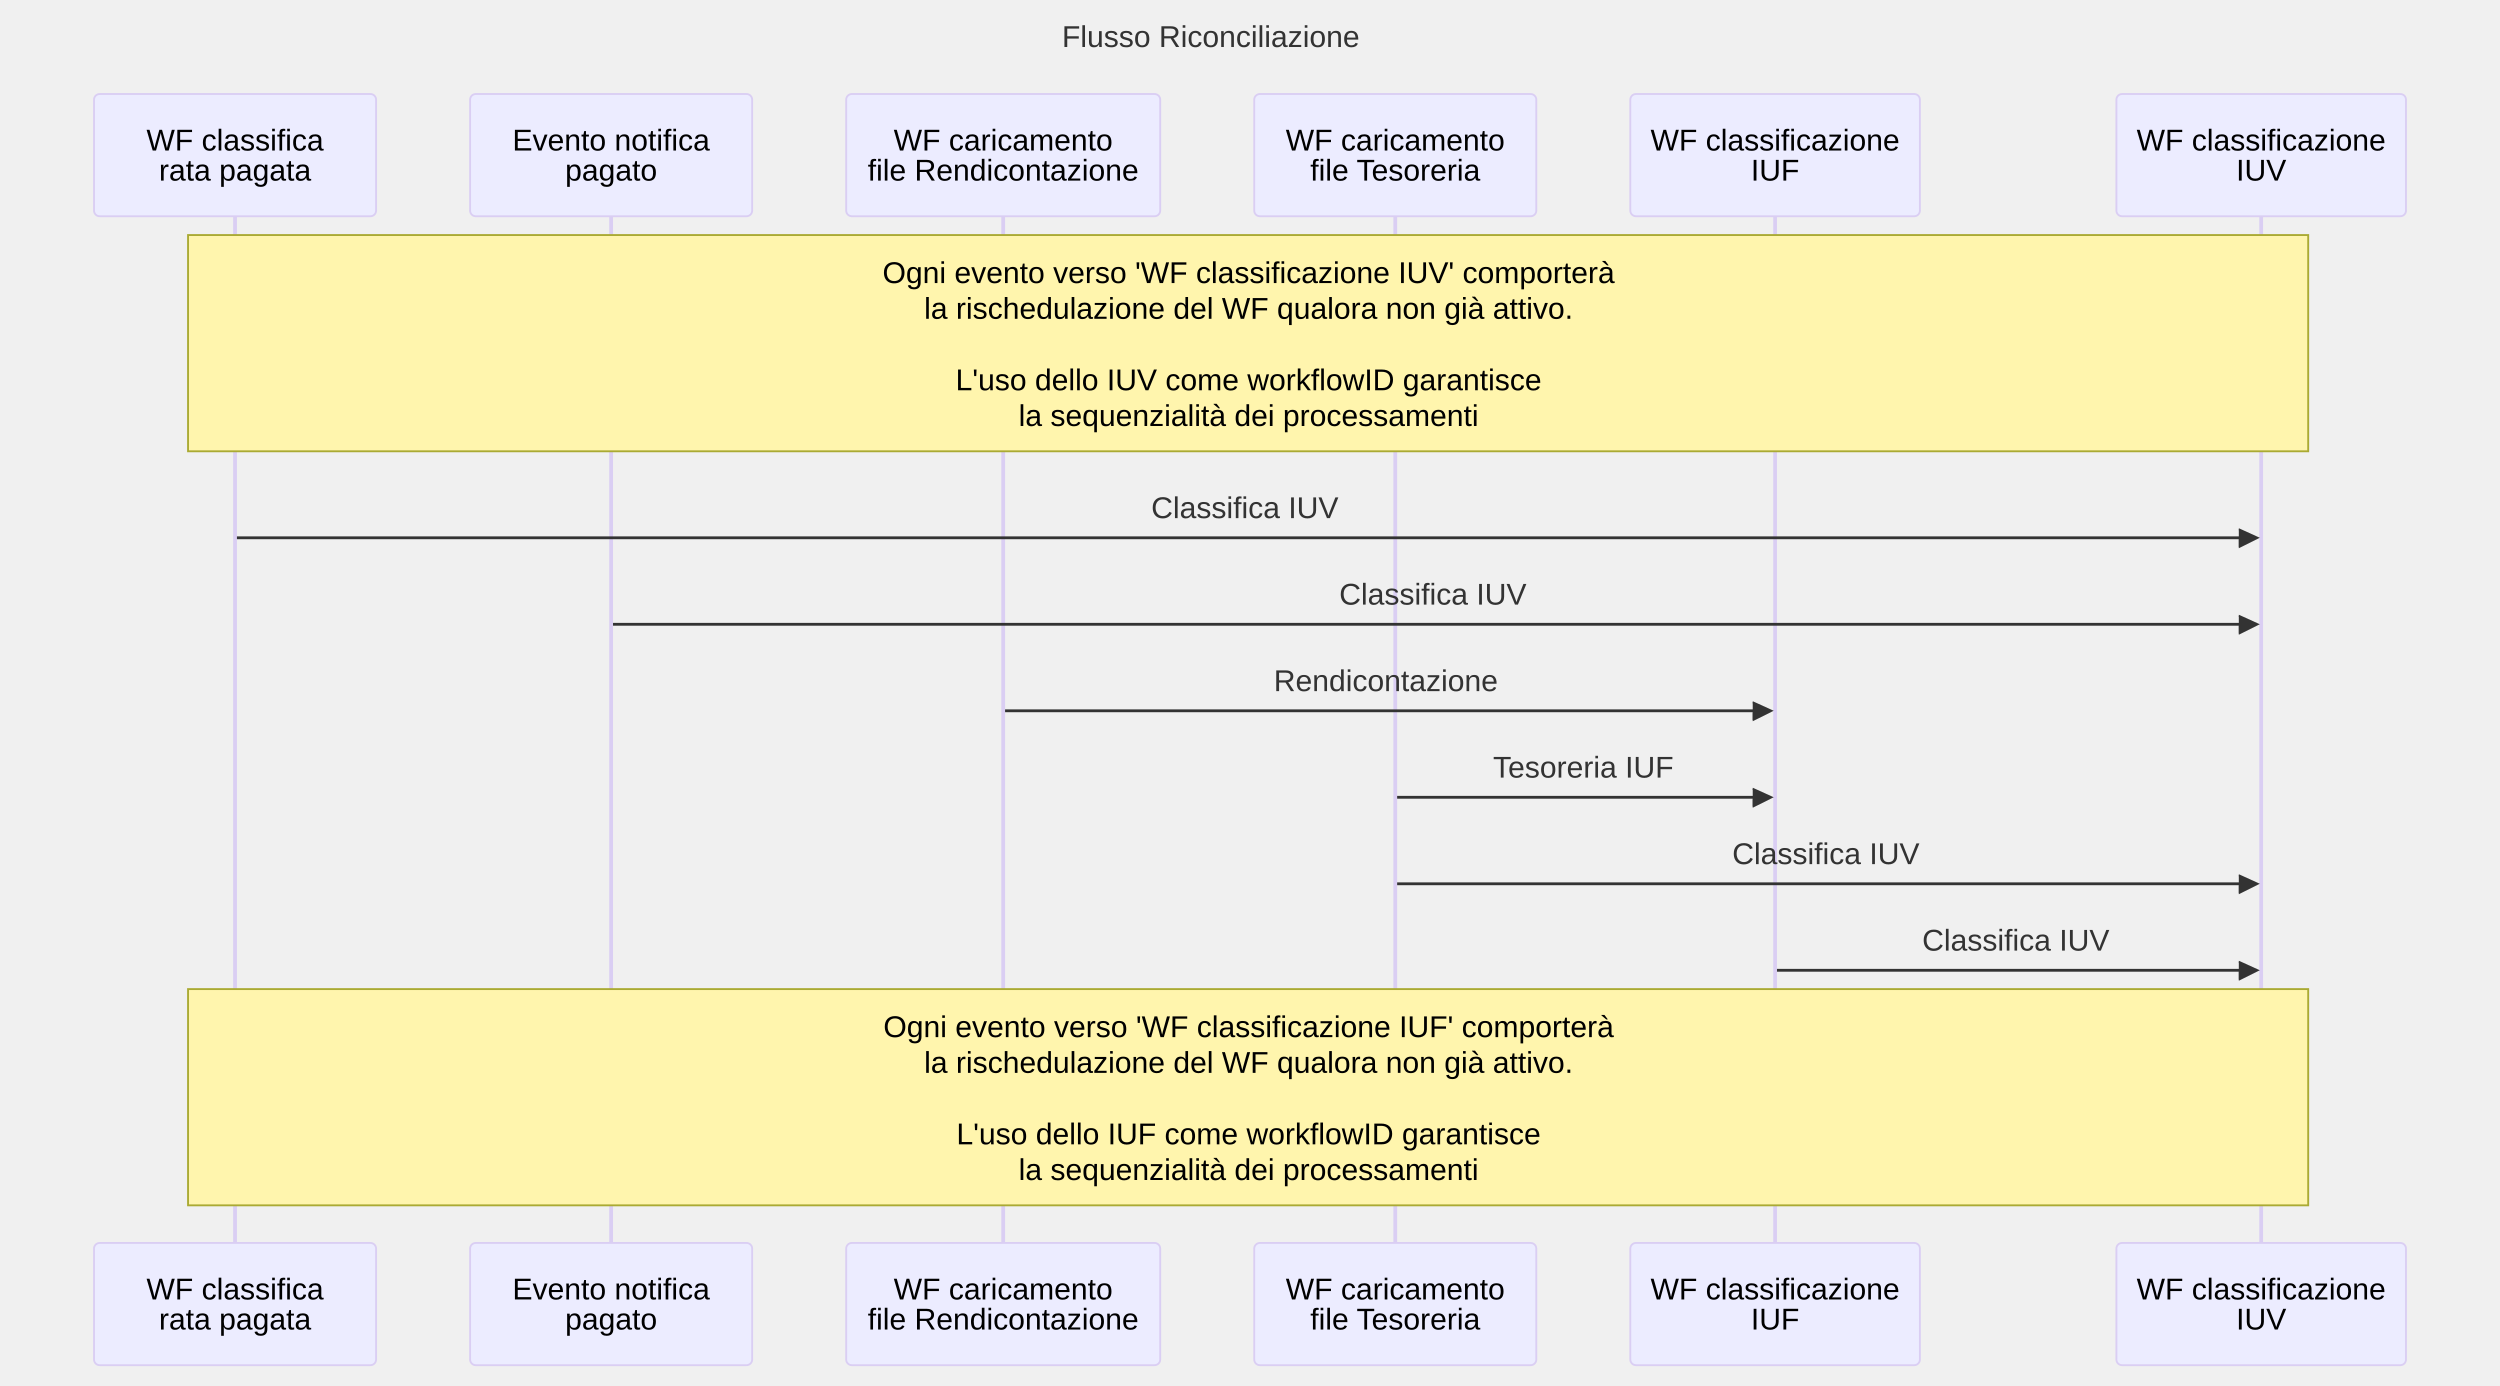
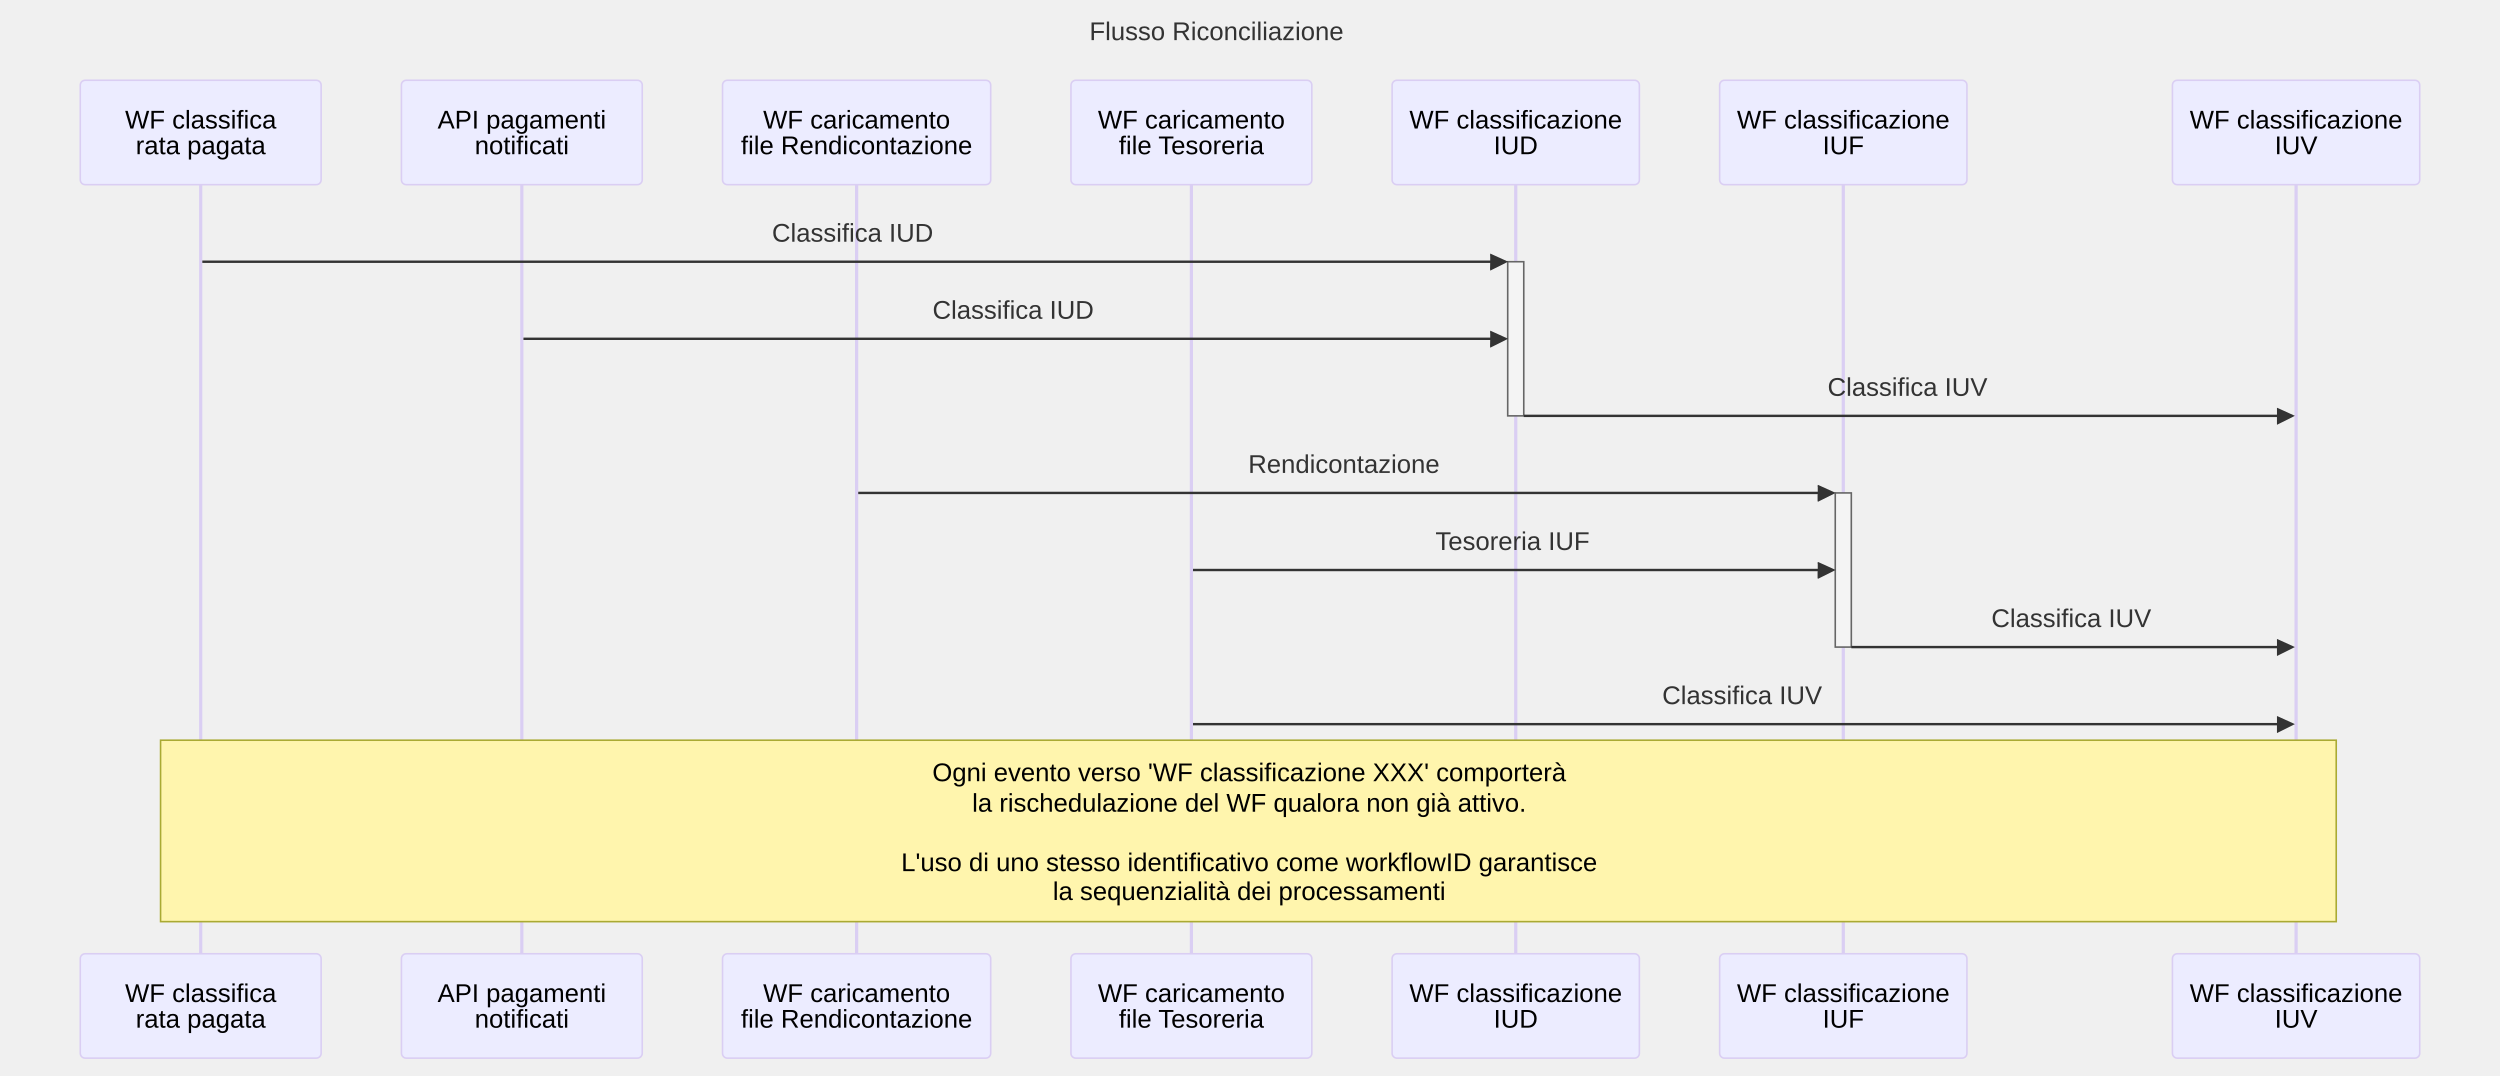
- <svg xmlns="http://www.w3.org/2000/svg" aria-roledescription="sequence" role="graphics-document document" viewBox="-50 -50 1329.5 737" style="max-width: 100%;" id="graph-div">
-   <g>
-     <rect class="actor actor-bottom" ry="3" rx="3" name="WF_CLS_IUV" height="65" width="154" stroke="#666" fill="#eaeaea" y="611" x="1075.5" />
-     <text style="text-anchor: middle; font-size: 16px; font-weight: 400;" class="actor actor-box" alignment-baseline="central" dominant-baseline="central" y="643.5" x="1152.5">
-       <tspan dy="-8" x="1152.5">WF classificazione</tspan>
-     </text>
-     <text style="text-anchor: middle; font-size: 16px; font-weight: 400;" class="actor actor-box" alignment-baseline="central" dominant-baseline="central" y="643.5" x="1152.5">
-       <tspan dy="8" x="1152.5">IUV</tspan>
-     </text>
-   </g>
-   <g>
-     <rect class="actor actor-bottom" ry="3" rx="3" name="WF_CLS_IUF" height="65" width="154" stroke="#666" fill="#eaeaea" y="611" x="817" />
-     <text style="text-anchor: middle; font-size: 16px; font-weight: 400;" class="actor actor-box" alignment-baseline="central" dominant-baseline="central" y="643.5" x="894">
+ <svg xmlns="http://www.w3.org/2000/svg" aria-roledescription="sequence" role="graphics-document document" viewBox="-50 -50 1557 670" style="max-width: 100%;" width="100%" id="graph-div" height="100%">
+   <g>
+     <rect class="actor actor-bottom" ry="3" rx="3" name="WF_CLS_IUV" height="65" width="154" stroke="#666" fill="#eaeaea" y="544" x="1303" />
+     <text style="text-anchor: middle; font-size: 16px; font-weight: 400;" class="actor actor-box" alignment-baseline="central" dominant-baseline="central" y="576.5" x="1380">
+       <tspan dy="-8" x="1380">WF classificazione</tspan>
+     </text>
+     <text style="text-anchor: middle; font-size: 16px; font-weight: 400;" class="actor actor-box" alignment-baseline="central" dominant-baseline="central" y="576.5" x="1380">
+       <tspan dy="8" x="1380">IUV</tspan>
+     </text>
+   </g>
+   <g>
+     <rect class="actor actor-bottom" ry="3" rx="3" name="WF_CLS_IUF" height="65" width="154" stroke="#666" fill="#eaeaea" y="544" x="1021" />
+     <text style="text-anchor: middle; font-size: 16px; font-weight: 400;" class="actor actor-box" alignment-baseline="central" dominant-baseline="central" y="576.5" x="1098">
+       <tspan dy="-8" x="1098">WF classificazione</tspan>
+     </text>
+     <text style="text-anchor: middle; font-size: 16px; font-weight: 400;" class="actor actor-box" alignment-baseline="central" dominant-baseline="central" y="576.5" x="1098">
+       <tspan dy="8" x="1098">IUF</tspan>
+     </text>
+   </g>
+   <g>
+     <rect class="actor actor-bottom" ry="3" rx="3" name="WF_CLS_IUD" height="65" width="154" stroke="#666" fill="#eaeaea" y="544" x="817" />
+     <text style="text-anchor: middle; font-size: 16px; font-weight: 400;" class="actor actor-box" alignment-baseline="central" dominant-baseline="central" y="576.5" x="894">
      <tspan dy="-8" x="894">WF classificazione</tspan>
    </text>
-     <text style="text-anchor: middle; font-size: 16px; font-weight: 400;" class="actor actor-box" alignment-baseline="central" dominant-baseline="central" y="643.5" x="894">
-       <tspan dy="8" x="894">IUF</tspan>
-     </text>
-   </g>
-   <g>
-     <rect class="actor actor-bottom" ry="3" rx="3" name="WF_T" height="65" width="150" stroke="#666" fill="#eaeaea" y="611" x="617" />
-     <text style="text-anchor: middle; font-size: 16px; font-weight: 400;" class="actor actor-box" alignment-baseline="central" dominant-baseline="central" y="643.5" x="692">
+     <text style="text-anchor: middle; font-size: 16px; font-weight: 400;" class="actor actor-box" alignment-baseline="central" dominant-baseline="central" y="576.5" x="894">
+       <tspan dy="8" x="894">IUD</tspan>
+     </text>
+   </g>
+   <g>
+     <rect class="actor actor-bottom" ry="3" rx="3" name="WF_T" height="65" width="150" stroke="#666" fill="#eaeaea" y="544" x="617" />
+     <text style="text-anchor: middle; font-size: 16px; font-weight: 400;" class="actor actor-box" alignment-baseline="central" dominant-baseline="central" y="576.5" x="692">
      <tspan dy="-8" x="692">WF caricamento</tspan>
    </text>
-     <text style="text-anchor: middle; font-size: 16px; font-weight: 400;" class="actor actor-box" alignment-baseline="central" dominant-baseline="central" y="643.5" x="692">
+     <text style="text-anchor: middle; font-size: 16px; font-weight: 400;" class="actor actor-box" alignment-baseline="central" dominant-baseline="central" y="576.5" x="692">
      <tspan dy="8" x="692">file Tesoreria</tspan>
    </text>
  </g>
  <g>
-     <rect class="actor actor-bottom" ry="3" rx="3" name="WF_R" height="65" width="167" stroke="#666" fill="#eaeaea" y="611" x="400" />
-     <text style="text-anchor: middle; font-size: 16px; font-weight: 400;" class="actor actor-box" alignment-baseline="central" dominant-baseline="central" y="643.5" x="483.5">
+     <rect class="actor actor-bottom" ry="3" rx="3" name="WF_R" height="65" width="167" stroke="#666" fill="#eaeaea" y="544" x="400" />
+     <text style="text-anchor: middle; font-size: 16px; font-weight: 400;" class="actor actor-box" alignment-baseline="central" dominant-baseline="central" y="576.5" x="483.5">
      <tspan dy="-8" x="483.5">WF caricamento</tspan>
    </text>
-     <text style="text-anchor: middle; font-size: 16px; font-weight: 400;" class="actor actor-box" alignment-baseline="central" dominant-baseline="central" y="643.5" x="483.5">
+     <text style="text-anchor: middle; font-size: 16px; font-weight: 400;" class="actor actor-box" alignment-baseline="central" dominant-baseline="central" y="576.5" x="483.5">
      <tspan dy="8" x="483.5">file Rendicontazione</tspan>
    </text>
  </g>
  <g>
-     <rect class="actor actor-bottom" ry="3" rx="3" name="EV_RT_N" height="65" width="150" stroke="#666" fill="#eaeaea" y="611" x="200" />
-     <text style="text-anchor: middle; font-size: 16px; font-weight: 400;" class="actor actor-box" alignment-baseline="central" dominant-baseline="central" y="643.5" x="275">
-       <tspan dy="-8" x="275">Evento notifica</tspan>
-     </text>
-     <text style="text-anchor: middle; font-size: 16px; font-weight: 400;" class="actor actor-box" alignment-baseline="central" dominant-baseline="central" y="643.5" x="275">
-       <tspan dy="8" x="275">pagato</tspan>
-     </text>
-   </g>
-   <g>
-     <rect class="actor actor-bottom" ry="3" rx="3" name="WF_RT" height="65" width="150" stroke="#666" fill="#eaeaea" y="611" x="0" />
-     <text style="text-anchor: middle; font-size: 16px; font-weight: 400;" class="actor actor-box" alignment-baseline="central" dominant-baseline="central" y="643.5" x="75">
+     <rect class="actor actor-bottom" ry="3" rx="3" name="API_RT_N" height="65" width="150" stroke="#666" fill="#eaeaea" y="544" x="200" />
+     <text style="text-anchor: middle; font-size: 16px; font-weight: 400;" class="actor actor-box" alignment-baseline="central" dominant-baseline="central" y="576.5" x="275">
+       <tspan dy="-8" x="275">API pagamenti</tspan>
+     </text>
+     <text style="text-anchor: middle; font-size: 16px; font-weight: 400;" class="actor actor-box" alignment-baseline="central" dominant-baseline="central" y="576.5" x="275">
+       <tspan dy="8" x="275">notificati</tspan>
+     </text>
+   </g>
+   <g>
+     <rect class="actor actor-bottom" ry="3" rx="3" name="WF_RT" height="65" width="150" stroke="#666" fill="#eaeaea" y="544" x="0" />
+     <text style="text-anchor: middle; font-size: 16px; font-weight: 400;" class="actor actor-box" alignment-baseline="central" dominant-baseline="central" y="576.5" x="75">
      <tspan dy="-8" x="75">WF classifica</tspan>
    </text>
-     <text style="text-anchor: middle; font-size: 16px; font-weight: 400;" class="actor actor-box" alignment-baseline="central" dominant-baseline="central" y="643.5" x="75">
+     <text style="text-anchor: middle; font-size: 16px; font-weight: 400;" class="actor actor-box" alignment-baseline="central" dominant-baseline="central" y="576.5" x="75">
      <tspan dy="8" x="75">rata pagata</tspan>
    </text>
  </g>
  <g>
-     <line name="WF_CLS_IUV" stroke="#999" stroke-width="0.5px" class="actor-line 200" y2="611" x2="1152.5" y1="65" x1="1152.5" id="actor37" />
-     <g id="root-37">
-       <rect class="actor actor-top" ry="3" rx="3" name="WF_CLS_IUV" height="65" width="154" stroke="#666" fill="#eaeaea" y="0" x="1075.5" />
-       <text style="text-anchor: middle; font-size: 16px; font-weight: 400;" class="actor actor-box" alignment-baseline="central" dominant-baseline="central" y="32.5" x="1152.5">
-         <tspan dy="-8" x="1152.5">WF classificazione</tspan>
-       </text>
-       <text style="text-anchor: middle; font-size: 16px; font-weight: 400;" class="actor actor-box" alignment-baseline="central" dominant-baseline="central" y="32.5" x="1152.5">
-         <tspan dy="8" x="1152.5">IUV</tspan>
-       </text>
-     </g>
-   </g>
-   <g>
-     <line name="WF_CLS_IUF" stroke="#999" stroke-width="0.5px" class="actor-line 200" y2="611" x2="894" y1="65" x1="894" id="actor36" />
-     <g id="root-36">
-       <rect class="actor actor-top" ry="3" rx="3" name="WF_CLS_IUF" height="65" width="154" stroke="#666" fill="#eaeaea" y="0" x="817" />
+     <line name="WF_CLS_IUV" stroke="#999" stroke-width="0.5px" class="actor-line 200" y2="544" x2="1380" y1="65" x1="1380" id="actor801" />
+     <g id="root-801">
+       <rect class="actor actor-top" ry="3" rx="3" name="WF_CLS_IUV" height="65" width="154" stroke="#666" fill="#eaeaea" y="0" x="1303" />
+       <text style="text-anchor: middle; font-size: 16px; font-weight: 400;" class="actor actor-box" alignment-baseline="central" dominant-baseline="central" y="32.5" x="1380">
+         <tspan dy="-8" x="1380">WF classificazione</tspan>
+       </text>
+       <text style="text-anchor: middle; font-size: 16px; font-weight: 400;" class="actor actor-box" alignment-baseline="central" dominant-baseline="central" y="32.5" x="1380">
+         <tspan dy="8" x="1380">IUV</tspan>
+       </text>
+     </g>
+   </g>
+   <g>
+     <line name="WF_CLS_IUF" stroke="#999" stroke-width="0.5px" class="actor-line 200" y2="544" x2="1098" y1="65" x1="1098" id="actor800" />
+     <g id="root-800">
+       <rect class="actor actor-top" ry="3" rx="3" name="WF_CLS_IUF" height="65" width="154" stroke="#666" fill="#eaeaea" y="0" x="1021" />
+       <text style="text-anchor: middle; font-size: 16px; font-weight: 400;" class="actor actor-box" alignment-baseline="central" dominant-baseline="central" y="32.5" x="1098">
+         <tspan dy="-8" x="1098">WF classificazione</tspan>
+       </text>
+       <text style="text-anchor: middle; font-size: 16px; font-weight: 400;" class="actor actor-box" alignment-baseline="central" dominant-baseline="central" y="32.5" x="1098">
+         <tspan dy="8" x="1098">IUF</tspan>
+       </text>
+     </g>
+   </g>
+   <g>
+     <line name="WF_CLS_IUD" stroke="#999" stroke-width="0.5px" class="actor-line 200" y2="544" x2="894" y1="65" x1="894" id="actor799" />
+     <g id="root-799">
+       <rect class="actor actor-top" ry="3" rx="3" name="WF_CLS_IUD" height="65" width="154" stroke="#666" fill="#eaeaea" y="0" x="817" />
      <text style="text-anchor: middle; font-size: 16px; font-weight: 400;" class="actor actor-box" alignment-baseline="central" dominant-baseline="central" y="32.5" x="894">
        <tspan dy="-8" x="894">WF classificazione</tspan>
      </text>
      <text style="text-anchor: middle; font-size: 16px; font-weight: 400;" class="actor actor-box" alignment-baseline="central" dominant-baseline="central" y="32.5" x="894">
-         <tspan dy="8" x="894">IUF</tspan>
-       </text>
-     </g>
-   </g>
-   <g>
-     <line name="WF_T" stroke="#999" stroke-width="0.5px" class="actor-line 200" y2="611" x2="692" y1="65" x1="692" id="actor35" />
-     <g id="root-35">
+         <tspan dy="8" x="894">IUD</tspan>
+       </text>
+     </g>
+   </g>
+   <g>
+     <line name="WF_T" stroke="#999" stroke-width="0.5px" class="actor-line 200" y2="544" x2="692" y1="65" x1="692" id="actor798" />
+     <g id="root-798">
      <rect class="actor actor-top" ry="3" rx="3" name="WF_T" height="65" width="150" stroke="#666" fill="#eaeaea" y="0" x="617" />
      <text style="text-anchor: middle; font-size: 16px; font-weight: 400;" class="actor actor-box" alignment-baseline="central" dominant-baseline="central" y="32.5" x="692">
        <tspan dy="-8" x="692">WF caricamento</tspan>
      </text>
      <text style="text-anchor: middle; font-size: 16px; font-weight: 400;" class="actor actor-box" alignment-baseline="central" dominant-baseline="central" y="32.5" x="692">
        <tspan dy="8" x="692">file Tesoreria</tspan>
      </text>
    </g>
  </g>
  <g>
-     <line name="WF_R" stroke="#999" stroke-width="0.5px" class="actor-line 200" y2="611" x2="483.5" y1="65" x1="483.5" id="actor34" />
-     <g id="root-34">
+     <line name="WF_R" stroke="#999" stroke-width="0.5px" class="actor-line 200" y2="544" x2="483.5" y1="65" x1="483.5" id="actor797" />
+     <g id="root-797">
      <rect class="actor actor-top" ry="3" rx="3" name="WF_R" height="65" width="167" stroke="#666" fill="#eaeaea" y="0" x="400" />
      <text style="text-anchor: middle; font-size: 16px; font-weight: 400;" class="actor actor-box" alignment-baseline="central" dominant-baseline="central" y="32.5" x="483.5">
        <tspan dy="-8" x="483.5">WF caricamento</tspan>
      </text>
      <text style="text-anchor: middle; font-size: 16px; font-weight: 400;" class="actor actor-box" alignment-baseline="central" dominant-baseline="central" y="32.5" x="483.5">
        <tspan dy="8" x="483.5">file Rendicontazione</tspan>
      </text>
    </g>
  </g>
  <g>
-     <line name="EV_RT_N" stroke="#999" stroke-width="0.5px" class="actor-line 200" y2="611" x2="275" y1="65" x1="275" id="actor33" />
-     <g id="root-33">
-       <rect class="actor actor-top" ry="3" rx="3" name="EV_RT_N" height="65" width="150" stroke="#666" fill="#eaeaea" y="0" x="200" />
+     <line name="API_RT_N" stroke="#999" stroke-width="0.5px" class="actor-line 200" y2="544" x2="275" y1="65" x1="275" id="actor796" />
+     <g id="root-796">
+       <rect class="actor actor-top" ry="3" rx="3" name="API_RT_N" height="65" width="150" stroke="#666" fill="#eaeaea" y="0" x="200" />
      <text style="text-anchor: middle; font-size: 16px; font-weight: 400;" class="actor actor-box" alignment-baseline="central" dominant-baseline="central" y="32.5" x="275">
-         <tspan dy="-8" x="275">Evento notifica</tspan>
+         <tspan dy="-8" x="275">API pagamenti</tspan>
      </text>
      <text style="text-anchor: middle; font-size: 16px; font-weight: 400;" class="actor actor-box" alignment-baseline="central" dominant-baseline="central" y="32.5" x="275">
-         <tspan dy="8" x="275">pagato</tspan>
-       </text>
-     </g>
-   </g>
-   <g>
-     <line name="WF_RT" stroke="#999" stroke-width="0.5px" class="actor-line 200" y2="611" x2="75" y1="65" x1="75" id="actor32" />
-     <g id="root-32">
+         <tspan dy="8" x="275">notificati</tspan>
+       </text>
+     </g>
+   </g>
+   <g>
+     <line name="WF_RT" stroke="#999" stroke-width="0.5px" class="actor-line 200" y2="544" x2="75" y1="65" x1="75" id="actor795" />
+     <g id="root-795">
      <rect class="actor actor-top" ry="3" rx="3" name="WF_RT" height="65" width="150" stroke="#666" fill="#eaeaea" y="0" x="0" />
      <text style="text-anchor: middle; font-size: 16px; font-weight: 400;" class="actor actor-box" alignment-baseline="central" dominant-baseline="central" y="32.5" x="75">
        <tspan dy="-8" x="75">WF classifica</tspan>
      </text>
      <text style="text-anchor: middle; font-size: 16px; font-weight: 400;" class="actor actor-box" alignment-baseline="central" dominant-baseline="central" y="32.5" x="75">
        <tspan dy="8" x="75">rata pagata</tspan>
      </text>
    </g>
  </g>
  <style>#graph-div{font-family:"trebuchet ms",verdana,arial,sans-serif;font-size:16px;fill:#333;}#graph-div .error-icon{fill:#552222;}#graph-div .error-text{fill:#552222;stroke:#552222;}#graph-div .edge-thickness-normal{stroke-width:1px;}#graph-div .edge-thickness-thick{stroke-width:3.5px;}#graph-div .edge-pattern-solid{stroke-dasharray:0;}#graph-div .edge-thickness-invisible{stroke-width:0;fill:none;}#graph-div .edge-pattern-dashed{stroke-dasharray:3;}#graph-div .edge-pattern-dotted{stroke-dasharray:2;}#graph-div .marker{fill:#333333;stroke:#333333;}#graph-div .marker.cross{stroke:#333333;}#graph-div svg{font-family:"trebuchet ms",verdana,arial,sans-serif;font-size:16px;}#graph-div p{margin:0;}#graph-div .actor{stroke:hsl(259.626, 59.777%, 87.902%);fill:#ECECFF;}#graph-div text.actor&gt;tspan{fill:black;stroke:none;}#graph-div .actor-line{stroke:hsl(259.626, 59.777%, 87.902%);}#graph-div .messageLine0{stroke-width:1.5;stroke-dasharray:none;stroke:#333;}#graph-div .messageLine1{stroke-width:1.5;stroke-dasharray:2,2;stroke:#333;}#graph-div #arrowhead path{fill:#333;stroke:#333;}#graph-div .sequenceNumber{fill:white;}#graph-div #sequencenumber{fill:#333;}#graph-div #crosshead path{fill:#333;stroke:#333;}#graph-div .messageText{fill:#333;stroke:none;}#graph-div .labelBox{stroke:hsl(259.626, 59.777%, 87.902%);fill:#ECECFF;}#graph-div .labelText,#graph-div .labelText&gt;tspan{fill:black;stroke:none;}#graph-div .loopText,#graph-div .loopText&gt;tspan{fill:black;stroke:none;}#graph-div .loopLine{stroke-width:2px;stroke-dasharray:2,2;stroke:hsl(259.626, 59.777%, 87.902%);fill:hsl(259.626, 59.777%, 87.902%);}#graph-div .note{stroke:#aaaa33;fill:#fff5ad;}#graph-div .noteText,#graph-div .noteText&gt;tspan{fill:black;stroke:none;}#graph-div .activation0{fill:#f4f4f4;stroke:#666;}#graph-div .activation1{fill:#f4f4f4;stroke:#666;}#graph-div .activation2{fill:#f4f4f4;stroke:#666;}#graph-div .actorPopupMenu{position:absolute;}#graph-div .actorPopupMenuPanel{position:absolute;fill:#ECECFF;box-shadow:0px 8px 16px 0px rgba(0,0,0,0.2);filter:drop-shadow(3px 5px 2px rgb(0 0 0 / 0.4));}#graph-div .actor-man line{stroke:hsl(259.626, 59.777%, 87.902%);fill:#ECECFF;}#graph-div .actor-man circle,#graph-div line{stroke:hsl(259.626, 59.777%, 87.902%);fill:#ECECFF;stroke-width:2px;}#graph-div :root{--mermaid-font-family:"trebuchet ms",verdana,arial,sans-serif;}</style>
  <g />
  <defs>
    <symbol height="24" width="24" id="computer">
      <path d="M2 2v13h20v-13h-20zm18 11h-16v-9h16v9zm-10.228 6l.466-1h3.524l.467 1h-4.457zm14.228 3h-24l2-6h2.104l-1.33 4h18.45l-1.297-4h2.073l2 6zm-5-10h-14v-7h14v7z" transform="scale(.5)" />
    </symbol>
  </defs>
  <defs>
    <symbol clip-rule="evenodd" fill-rule="evenodd" id="database">
      <path d="M12.258.001l.256.004.255.005.253.008.251.01.249.012.247.015.246.016.242.019.241.02.239.023.236.024.233.027.231.028.229.031.225.032.223.034.22.036.217.038.214.04.211.041.208.043.205.045.201.046.198.048.194.05.191.051.187.053.183.054.18.056.175.057.172.059.168.06.163.061.16.063.155.064.15.066.074.033.073.033.071.034.07.034.069.035.068.035.067.035.066.035.064.036.064.036.062.036.06.036.06.037.058.037.058.037.055.038.055.038.053.038.052.038.051.039.05.039.048.039.047.039.045.04.044.04.043.04.041.04.04.041.039.041.037.041.036.041.034.041.033.042.032.042.03.042.029.042.027.042.026.043.024.043.023.043.021.043.02.043.018.044.017.043.015.044.013.044.012.044.011.045.009.044.007.045.006.045.004.045.002.045.001.045v17l-.001.045-.002.045-.004.045-.006.045-.007.045-.009.044-.011.045-.012.044-.013.044-.015.044-.017.043-.018.044-.02.043-.021.043-.023.043-.024.043-.026.043-.027.042-.029.042-.03.042-.032.042-.033.042-.034.041-.036.041-.037.041-.039.041-.04.041-.041.04-.043.04-.044.04-.045.04-.047.039-.048.039-.05.039-.051.039-.052.038-.053.038-.055.038-.055.038-.058.037-.058.037-.06.037-.06.036-.062.036-.064.036-.064.036-.066.035-.067.035-.068.035-.069.035-.07.034-.071.034-.073.033-.074.033-.15.066-.155.064-.16.063-.163.061-.168.06-.172.059-.175.057-.18.056-.183.054-.187.053-.191.051-.194.05-.198.048-.201.046-.205.045-.208.043-.211.041-.214.04-.217.038-.22.036-.223.034-.225.032-.229.031-.231.028-.233.027-.236.024-.239.023-.241.02-.242.019-.246.016-.247.015-.249.012-.251.01-.253.008-.255.005-.256.004-.258.001-.258-.001-.256-.004-.255-.005-.253-.008-.251-.01-.249-.012-.247-.015-.245-.016-.243-.019-.241-.02-.238-.023-.236-.024-.234-.027-.231-.028-.228-.031-.226-.032-.223-.034-.22-.036-.217-.038-.214-.04-.211-.041-.208-.043-.204-.045-.201-.046-.198-.048-.195-.05-.19-.051-.187-.053-.184-.054-.179-.056-.176-.057-.172-.059-.167-.06-.164-.061-.159-.063-.155-.064-.151-.066-.074-.033-.072-.033-.072-.034-.07-.034-.069-.035-.068-.035-.067-.035-.066-.035-.064-.036-.063-.036-.062-.036-.061-.036-.06-.037-.058-.037-.057-.037-.056-.038-.055-.038-.053-.038-.052-.038-.051-.039-.049-.039-.049-.039-.046-.039-.046-.04-.044-.04-.043-.04-.041-.04-.04-.041-.039-.041-.037-.041-.036-.041-.034-.041-.033-.042-.032-.042-.03-.042-.029-.042-.027-.042-.026-.043-.024-.043-.023-.043-.021-.043-.02-.043-.018-.044-.017-.043-.015-.044-.013-.044-.012-.044-.011-.045-.009-.044-.007-.045-.006-.045-.004-.045-.002-.045-.001-.045v-17l.001-.045.002-.045.004-.045.006-.045.007-.045.009-.044.011-.045.012-.044.013-.044.015-.044.017-.043.018-.044.02-.043.021-.043.023-.043.024-.043.026-.043.027-.042.029-.042.03-.042.032-.042.033-.042.034-.041.036-.041.037-.041.039-.041.04-.041.041-.04.043-.04.044-.04.046-.04.046-.039.049-.039.049-.039.051-.039.052-.038.053-.038.055-.038.056-.038.057-.037.058-.037.06-.037.061-.036.062-.036.063-.036.064-.036.066-.035.067-.035.068-.035.069-.035.07-.034.072-.034.072-.033.074-.033.151-.066.155-.064.159-.063.164-.061.167-.06.172-.059.176-.057.179-.056.184-.054.187-.053.19-.051.195-.05.198-.048.201-.046.204-.045.208-.043.211-.041.214-.04.217-.038.22-.036.223-.034.226-.032.228-.031.231-.028.234-.027.236-.024.238-.023.241-.02.243-.019.245-.016.247-.015.249-.012.251-.01.253-.008.255-.005.256-.004.258-.001.258.001zm-9.258 20.499v.01l.001.021.003.021.004.022.005.021.006.022.007.022.009.023.01.022.011.023.012.023.013.023.015.023.016.024.017.023.018.024.019.024.021.024.022.025.023.024.024.025.052.049.056.05.061.051.066.051.07.051.075.051.079.052.084.052.088.052.092.052.097.052.102.051.105.052.11.052.114.051.119.051.123.051.127.05.131.05.135.05.139.048.144.049.147.047.152.047.155.047.16.045.163.045.167.043.171.043.176.041.178.041.183.039.187.039.19.037.194.035.197.035.202.033.204.031.209.03.212.029.216.027.219.025.222.024.226.021.23.02.233.018.236.016.24.015.243.012.246.01.249.008.253.005.256.004.259.001.26-.001.257-.004.254-.005.25-.008.247-.011.244-.012.241-.014.237-.016.233-.018.231-.021.226-.021.224-.024.22-.026.216-.027.212-.028.21-.031.205-.031.202-.034.198-.034.194-.036.191-.037.187-.039.183-.04.179-.04.175-.042.172-.043.168-.044.163-.045.16-.046.155-.046.152-.047.148-.048.143-.049.139-.049.136-.05.131-.05.126-.05.123-.051.118-.052.114-.051.11-.052.106-.052.101-.052.096-.052.092-.052.088-.053.083-.051.079-.052.074-.052.07-.051.065-.051.06-.051.056-.05.051-.05.023-.024.023-.025.021-.024.02-.024.019-.024.018-.024.017-.024.015-.023.014-.024.013-.023.012-.023.01-.023.01-.022.008-.022.006-.022.006-.022.004-.022.004-.021.001-.021.001-.021v-4.127l-.077.055-.08.053-.083.054-.085.053-.087.052-.09.052-.093.051-.095.05-.097.05-.1.049-.102.049-.105.048-.106.047-.109.047-.111.046-.114.045-.115.045-.118.044-.12.043-.122.042-.124.042-.126.041-.128.04-.13.04-.132.038-.134.038-.135.037-.138.037-.139.035-.142.035-.143.034-.144.033-.147.032-.148.031-.15.03-.151.03-.153.029-.154.027-.156.027-.158.026-.159.025-.161.024-.162.023-.163.022-.165.021-.166.02-.167.019-.169.018-.169.017-.171.016-.173.015-.173.014-.175.013-.175.012-.177.011-.178.01-.179.008-.179.008-.181.006-.182.005-.182.004-.184.003-.184.002h-.37l-.184-.002-.184-.003-.182-.004-.182-.005-.181-.006-.179-.008-.179-.008-.178-.01-.176-.011-.176-.012-.175-.013-.173-.014-.172-.015-.171-.016-.17-.017-.169-.018-.167-.019-.166-.02-.165-.021-.163-.022-.162-.023-.161-.024-.159-.025-.157-.026-.156-.027-.155-.027-.153-.029-.151-.03-.15-.03-.148-.031-.146-.032-.145-.033-.143-.034-.141-.035-.14-.035-.137-.037-.136-.037-.134-.038-.132-.038-.13-.04-.128-.04-.126-.041-.124-.042-.122-.042-.12-.044-.117-.043-.116-.045-.113-.045-.112-.046-.109-.047-.106-.047-.105-.048-.102-.049-.1-.049-.097-.05-.095-.05-.093-.052-.09-.051-.087-.052-.085-.053-.083-.054-.08-.054-.077-.054v4.127zm0-5.654v.011l.001.021.003.021.004.021.005.022.006.022.007.022.009.022.01.022.011.023.012.023.013.023.015.024.016.023.017.024.018.024.019.024.021.024.022.024.023.025.024.024.052.05.056.05.061.05.066.051.07.051.075.052.079.051.084.052.088.052.092.052.097.052.102.052.105.052.11.051.114.051.119.052.123.05.127.051.131.05.135.049.139.049.144.048.147.048.152.047.155.046.16.045.163.045.167.044.171.042.176.042.178.04.183.04.187.038.19.037.194.036.197.034.202.033.204.032.209.03.212.028.216.027.219.025.222.024.226.022.23.02.233.018.236.016.24.014.243.012.246.01.249.008.253.006.256.003.259.001.26-.001.257-.003.254-.006.25-.008.247-.01.244-.012.241-.015.237-.016.233-.018.231-.02.226-.022.224-.024.22-.025.216-.027.212-.029.21-.03.205-.032.202-.033.198-.035.194-.036.191-.037.187-.039.183-.039.179-.041.175-.042.172-.043.168-.044.163-.045.16-.045.155-.047.152-.047.148-.048.143-.048.139-.05.136-.049.131-.05.126-.051.123-.051.118-.051.114-.052.11-.052.106-.052.101-.052.096-.052.092-.052.088-.052.083-.052.079-.052.074-.051.07-.052.065-.051.06-.05.056-.051.051-.049.023-.025.023-.024.021-.025.02-.024.019-.024.018-.024.017-.024.015-.023.014-.023.013-.024.012-.022.01-.023.01-.023.008-.022.006-.022.006-.022.004-.021.004-.022.001-.021.001-.021v-4.139l-.077.054-.08.054-.083.054-.085.052-.087.053-.09.051-.093.051-.095.051-.097.05-.1.049-.102.049-.105.048-.106.047-.109.047-.111.046-.114.045-.115.044-.118.044-.12.044-.122.042-.124.042-.126.041-.128.04-.13.039-.132.039-.134.038-.135.037-.138.036-.139.036-.142.035-.143.033-.144.033-.147.033-.148.031-.15.03-.151.03-.153.028-.154.028-.156.027-.158.026-.159.025-.161.024-.162.023-.163.022-.165.021-.166.02-.167.019-.169.018-.169.017-.171.016-.173.015-.173.014-.175.013-.175.012-.177.011-.178.009-.179.009-.179.007-.181.007-.182.005-.182.004-.184.003-.184.002h-.37l-.184-.002-.184-.003-.182-.004-.182-.005-.181-.007-.179-.007-.179-.009-.178-.009-.176-.011-.176-.012-.175-.013-.173-.014-.172-.015-.171-.016-.17-.017-.169-.018-.167-.019-.166-.02-.165-.021-.163-.022-.162-.023-.161-.024-.159-.025-.157-.026-.156-.027-.155-.028-.153-.028-.151-.03-.15-.03-.148-.031-.146-.033-.145-.033-.143-.033-.141-.035-.14-.036-.137-.036-.136-.037-.134-.038-.132-.039-.13-.039-.128-.04-.126-.041-.124-.042-.122-.043-.12-.043-.117-.044-.116-.044-.113-.046-.112-.046-.109-.046-.106-.047-.105-.048-.102-.049-.1-.049-.097-.05-.095-.051-.093-.051-.09-.051-.087-.053-.085-.052-.083-.054-.08-.054-.077-.054v4.139zm0-5.666v.011l.001.02.003.022.004.021.005.022.006.021.007.022.009.023.01.022.011.023.012.023.013.023.015.023.016.024.017.024.018.023.019.024.021.025.022.024.023.024.024.025.052.05.056.05.061.05.066.051.07.051.075.052.079.051.084.052.088.052.092.052.097.052.102.052.105.051.11.052.114.051.119.051.123.051.127.05.131.05.135.05.139.049.144.048.147.048.152.047.155.046.16.045.163.045.167.043.171.043.176.042.178.04.183.04.187.038.19.037.194.036.197.034.202.033.204.032.209.03.212.028.216.027.219.025.222.024.226.021.23.02.233.018.236.017.24.014.243.012.246.01.249.008.253.006.256.003.259.001.26-.001.257-.003.254-.006.25-.008.247-.01.244-.013.241-.014.237-.016.233-.018.231-.02.226-.022.224-.024.22-.025.216-.027.212-.029.21-.03.205-.032.202-.033.198-.035.194-.036.191-.037.187-.039.183-.039.179-.041.175-.042.172-.043.168-.044.163-.045.16-.045.155-.047.152-.047.148-.048.143-.049.139-.049.136-.049.131-.051.126-.05.123-.051.118-.052.114-.051.11-.052.106-.052.101-.052.096-.052.092-.052.088-.052.083-.052.079-.052.074-.052.07-.051.065-.051.06-.051.056-.05.051-.049.023-.025.023-.025.021-.024.02-.024.019-.024.018-.024.017-.024.015-.023.014-.024.013-.023.012-.023.01-.022.01-.023.008-.022.006-.022.006-.022.004-.022.004-.021.001-.021.001-.021v-4.153l-.077.054-.08.054-.083.053-.085.053-.087.053-.09.051-.093.051-.095.051-.097.05-.1.049-.102.048-.105.048-.106.048-.109.046-.111.046-.114.046-.115.044-.118.044-.12.043-.122.043-.124.042-.126.041-.128.04-.13.039-.132.039-.134.038-.135.037-.138.036-.139.036-.142.034-.143.034-.144.033-.147.032-.148.032-.15.03-.151.03-.153.028-.154.028-.156.027-.158.026-.159.024-.161.024-.162.023-.163.023-.165.021-.166.02-.167.019-.169.018-.169.017-.171.016-.173.015-.173.014-.175.013-.175.012-.177.01-.178.01-.179.009-.179.007-.181.006-.182.006-.182.004-.184.003-.184.001-.185.001-.185-.001-.184-.001-.184-.003-.182-.004-.182-.006-.181-.006-.179-.007-.179-.009-.178-.01-.176-.01-.176-.012-.175-.013-.173-.014-.172-.015-.171-.016-.17-.017-.169-.018-.167-.019-.166-.02-.165-.021-.163-.023-.162-.023-.161-.024-.159-.024-.157-.026-.156-.027-.155-.028-.153-.028-.151-.03-.15-.03-.148-.032-.146-.032-.145-.033-.143-.034-.141-.034-.14-.036-.137-.036-.136-.037-.134-.038-.132-.039-.13-.039-.128-.041-.126-.041-.124-.041-.122-.043-.12-.043-.117-.044-.116-.044-.113-.046-.112-.046-.109-.046-.106-.048-.105-.048-.102-.048-.1-.05-.097-.049-.095-.051-.093-.051-.09-.052-.087-.052-.085-.053-.083-.053-.08-.054-.077-.054v4.153zm8.74-8.179l-.257.004-.254.005-.25.008-.247.011-.244.012-.241.014-.237.016-.233.018-.231.021-.226.022-.224.023-.22.026-.216.027-.212.028-.21.031-.205.032-.202.033-.198.034-.194.036-.191.038-.187.038-.183.04-.179.041-.175.042-.172.043-.168.043-.163.045-.16.046-.155.046-.152.048-.148.048-.143.048-.139.049-.136.05-.131.05-.126.051-.123.051-.118.051-.114.052-.11.052-.106.052-.101.052-.096.052-.092.052-.088.052-.083.052-.079.052-.074.051-.07.052-.065.051-.06.05-.056.05-.051.05-.023.025-.023.024-.021.024-.02.025-.019.024-.018.024-.017.023-.015.024-.014.023-.013.023-.012.023-.01.023-.01.022-.008.022-.006.023-.006.021-.004.022-.004.021-.001.021-.001.021.001.021.001.021.004.021.004.022.006.021.006.023.008.022.01.022.01.023.012.023.013.023.014.023.015.024.017.023.018.024.019.024.02.025.021.024.023.024.023.025.051.05.056.05.06.05.065.051.07.052.074.051.079.052.083.052.088.052.092.052.096.052.101.052.106.052.11.052.114.052.118.051.123.051.126.051.131.05.136.05.139.049.143.048.148.048.152.048.155.046.16.046.163.045.168.043.172.043.175.042.179.041.183.04.187.038.191.038.194.036.198.034.202.033.205.032.21.031.212.028.216.027.22.026.224.023.226.022.231.021.233.018.237.016.241.014.244.012.247.011.25.008.254.005.257.004.26.001.26-.001.257-.004.254-.005.25-.008.247-.011.244-.012.241-.014.237-.016.233-.018.231-.021.226-.022.224-.023.22-.026.216-.027.212-.028.21-.031.205-.032.202-.033.198-.034.194-.036.191-.038.187-.038.183-.04.179-.041.175-.042.172-.043.168-.043.163-.045.16-.046.155-.046.152-.048.148-.048.143-.048.139-.049.136-.05.131-.05.126-.051.123-.051.118-.051.114-.052.11-.052.106-.052.101-.052.096-.052.092-.052.088-.052.083-.052.079-.052.074-.051.07-.052.065-.051.06-.05.056-.05.051-.05.023-.025.023-.024.021-.024.02-.025.019-.024.018-.024.017-.023.015-.024.014-.023.013-.023.012-.023.01-.023.01-.022.008-.022.006-.023.006-.021.004-.022.004-.021.001-.021.001-.021-.001-.021-.001-.021-.004-.021-.004-.022-.006-.021-.006-.023-.008-.022-.01-.022-.01-.023-.012-.023-.013-.023-.014-.023-.015-.024-.017-.023-.018-.024-.019-.024-.02-.025-.021-.024-.023-.024-.023-.025-.051-.05-.056-.05-.06-.05-.065-.051-.07-.052-.074-.051-.079-.052-.083-.052-.088-.052-.092-.052-.096-.052-.101-.052-.106-.052-.11-.052-.114-.052-.118-.051-.123-.051-.126-.051-.131-.05-.136-.05-.139-.049-.143-.048-.148-.048-.152-.048-.155-.046-.16-.046-.163-.045-.168-.043-.172-.043-.175-.042-.179-.041-.183-.04-.187-.038-.191-.038-.194-.036-.198-.034-.202-.033-.205-.032-.21-.031-.212-.028-.216-.027-.22-.026-.224-.023-.226-.022-.231-.021-.233-.018-.237-.016-.241-.014-.244-.012-.247-.011-.25-.008-.254-.005-.257-.004-.26-.001-.26.001z" transform="scale(.5)" />
    </symbol>
  </defs>
  <defs>
    <symbol height="24" width="24" id="clock">
      <path d="M12 2c5.514 0 10 4.486 10 10s-4.486 10-10 10-10-4.486-10-10 4.486-10 10-10zm0-2c-6.627 0-12 5.373-12 12s5.373 12 12 12 12-5.373 12-12-5.373-12-12-12zm5.848 12.459c.202.038.202.333.001.372-1.907.361-6.045 1.111-6.547 1.111-.719 0-1.301-.582-1.301-1.301 0-.512.77-5.447 1.125-7.445.034-.192.312-.181.343.014l.985 6.238 5.394 1.011z" transform="scale(.5)" />
    </symbol>
  </defs>
  <defs>
    <marker orient="auto-start-reverse" markerHeight="12" markerWidth="12" markerUnits="userSpaceOnUse" refY="5" refX="7.9" id="arrowhead">
      <path d="M -1 0 L 10 5 L 0 10 z" />
    </marker>
  </defs>
  <defs>
    <marker refY="4.5" refX="4" orient="auto" markerHeight="8" markerWidth="15" id="crosshead">
      <path style="stroke-dasharray: 0, 0;" d="M 1,2 L 6,7 M 6,2 L 1,7" stroke-width="1pt" stroke="#000000" fill="none" />
    </marker>
  </defs>
  <defs>
    <marker orient="auto" markerHeight="28" markerWidth="20" refY="7" refX="15.5" id="filled-head">
      <path d="M 18,7 L9,13 L14,7 L9,1 Z" />
    </marker>
  </defs>
  <defs>
    <marker orient="auto" markerHeight="40" markerWidth="60" refY="15" refX="15" id="sequencenumber">
      <circle r="6" cy="15" cx="15" />
    </marker>
  </defs>
  <g>
-     <rect class="note" height="115" width="1127.5" stroke="#666" fill="#EDF2AE" y="75" x="50" />
-     <text style="font-size: 16px; font-weight: 400;" dy="1em" class="noteText" alignment-baseline="middle" dominant-baseline="middle" text-anchor="middle" y="80" x="614">
-       <tspan x="614">Ogni evento verso 'WF classificazione IUV' comporterà</tspan>
-     </text>
-     <text style="font-size: 16px; font-weight: 400;" dy="1em" class="noteText" alignment-baseline="middle" dominant-baseline="middle" text-anchor="middle" y="99" x="614">
-       <tspan x="614">la rischedulazione del WF qualora non già attivo.</tspan>
-     </text>
-     <text style="font-size: 16px; font-weight: 400;" dy="1em" class="noteText" alignment-baseline="middle" dominant-baseline="middle" text-anchor="middle" y="118" x="614">
-       <tspan x="614">​</tspan>
-     </text>
-     <text style="font-size: 16px; font-weight: 400;" dy="1em" class="noteText" alignment-baseline="middle" dominant-baseline="middle" text-anchor="middle" y="137" x="614">
-       <tspan x="614">L'uso dello IUV come workflowID garantisce</tspan>
-     </text>
-     <text style="font-size: 16px; font-weight: 400;" dy="1em" class="noteText" alignment-baseline="middle" dominant-baseline="middle" text-anchor="middle" y="156" x="614">
-       <tspan x="614">la sequenzialità dei processamenti</tspan>
-     </text>
-   </g>
-   <g>
-     <rect class="note" height="115" width="1127.5" stroke="#666" fill="#EDF2AE" y="476" x="50" />
-     <text style="font-size: 16px; font-weight: 400;" dy="1em" class="noteText" alignment-baseline="middle" dominant-baseline="middle" text-anchor="middle" y="481" x="614">
-       <tspan x="614">Ogni evento verso 'WF classificazione IUF' comporterà</tspan>
-     </text>
-     <text style="font-size: 16px; font-weight: 400;" dy="1em" class="noteText" alignment-baseline="middle" dominant-baseline="middle" text-anchor="middle" y="500" x="614">
-       <tspan x="614">la rischedulazione del WF qualora non già attivo.</tspan>
-     </text>
-     <text style="font-size: 16px; font-weight: 400;" dy="1em" class="noteText" alignment-baseline="middle" dominant-baseline="middle" text-anchor="middle" y="519" x="614">
-       <tspan x="614">​</tspan>
-     </text>
-     <text style="font-size: 16px; font-weight: 400;" dy="1em" class="noteText" alignment-baseline="middle" dominant-baseline="middle" text-anchor="middle" y="538" x="614">
-       <tspan x="614">L'uso dello IUF come workflowID garantisce</tspan>
-     </text>
-     <text style="font-size: 16px; font-weight: 400;" dy="1em" class="noteText" alignment-baseline="middle" dominant-baseline="middle" text-anchor="middle" y="557" x="614">
-       <tspan x="614">la sequenzialità dei processamenti</tspan>
-     </text>
-   </g>
-   <text style="font-size: 16px; font-weight: 400;" dy="1em" class="messageText" alignment-baseline="middle" dominant-baseline="middle" text-anchor="middle" y="205" x="612">Classifica IUV</text>
-   <line style="fill: none;" marker-end="url(#arrowhead)" stroke="none" stroke-width="2" class="messageLine0" y2="236" x2="1148.5" y1="236" x1="76" />
-   <text style="font-size: 16px; font-weight: 400;" dy="1em" class="messageText" alignment-baseline="middle" dominant-baseline="middle" text-anchor="middle" y="251" x="712">Classifica IUV</text>
-   <line style="fill: none;" marker-end="url(#arrowhead)" stroke="none" stroke-width="2" class="messageLine0" y2="282" x2="1148.5" y1="282" x1="276" />
-   <text style="font-size: 16px; font-weight: 400;" dy="1em" class="messageText" alignment-baseline="middle" dominant-baseline="middle" text-anchor="middle" y="297" x="687">Rendicontazione</text>
-   <line style="fill: none;" marker-end="url(#arrowhead)" stroke="none" stroke-width="2" class="messageLine0" y2="328" x2="890" y1="328" x1="484.5" />
-   <text style="font-size: 16px; font-weight: 400;" dy="1em" class="messageText" alignment-baseline="middle" dominant-baseline="middle" text-anchor="middle" y="343" x="792">Tesoreria IUF</text>
-   <line style="fill: none;" marker-end="url(#arrowhead)" stroke="none" stroke-width="2" class="messageLine0" y2="374" x2="890" y1="374" x1="693" />
-   <text style="font-size: 16px; font-weight: 400;" dy="1em" class="messageText" alignment-baseline="middle" dominant-baseline="middle" text-anchor="middle" y="389" x="921">Classifica IUV</text>
-   <line style="fill: none;" marker-end="url(#arrowhead)" stroke="none" stroke-width="2" class="messageLine0" y2="420" x2="1148.5" y1="420" x1="693" />
-   <text style="font-size: 16px; font-weight: 400;" dy="1em" class="messageText" alignment-baseline="middle" dominant-baseline="middle" text-anchor="middle" y="435" x="1022">Classifica IUV</text>
-   <line style="fill: none;" marker-end="url(#arrowhead)" stroke="none" stroke-width="2" class="messageLine0" y2="466" x2="1148.5" y1="466" x1="895" />
-   <text y="-25" x="514.75">Flusso Riconciliazione</text>
+     <rect class="activation0" height="96" width="10" stroke="#666" fill="#EDF2AE" y="113" x="889" />
+   </g>
+   <g>
+     <rect class="activation0" height="96" width="10" stroke="#666" fill="#EDF2AE" y="257" x="1093" />
+   </g>
+   <g>
+     <rect class="note" height="113" width="1355" stroke="#666" fill="#EDF2AE" y="411" x="50" />
+     <text style="font-size: 16px; font-weight: 400;" dy="1em" class="noteText" alignment-baseline="middle" dominant-baseline="middle" text-anchor="middle" y="416" x="728">
+       <tspan x="728">Ogni evento verso 'WF classificazione XXX' comporterà</tspan>
+     </text>
+     <text style="font-size: 16px; font-weight: 400;" dy="1em" class="noteText" alignment-baseline="middle" dominant-baseline="middle" text-anchor="middle" y="435" x="728">
+       <tspan x="728">la rischedulazione del WF qualora non già attivo.</tspan>
+     </text>
+     <text style="font-size: 16px; font-weight: 400;" dy="1em" class="noteText" alignment-baseline="middle" dominant-baseline="middle" text-anchor="middle" y="453" x="728">
+       <tspan x="728">​</tspan>
+     </text>
+     <text style="font-size: 16px; font-weight: 400;" dy="1em" class="noteText" alignment-baseline="middle" dominant-baseline="middle" text-anchor="middle" y="472" x="728">
+       <tspan x="728">L'uso di uno stesso identificativo come workflowID garantisce</tspan>
+     </text>
+     <text style="font-size: 16px; font-weight: 400;" dy="1em" class="noteText" alignment-baseline="middle" dominant-baseline="middle" text-anchor="middle" y="490" x="728">
+       <tspan x="728">la sequenzialità dei processamenti</tspan>
+     </text>
+   </g>
+   <text style="font-size: 16px; font-weight: 400;" dy="1em" class="messageText" alignment-baseline="middle" dominant-baseline="middle" text-anchor="middle" y="80" x="481">Classifica IUD</text>
+   <line style="fill: none;" marker-end="url(#arrowhead)" stroke="none" stroke-width="2" class="messageLine0" y2="113" x2="886" y1="113" x1="76" />
+   <text style="font-size: 16px; font-weight: 400;" dy="1em" class="messageText" alignment-baseline="middle" dominant-baseline="middle" text-anchor="middle" y="128" x="581">Classifica IUD</text>
+   <line style="fill: none;" marker-end="url(#arrowhead)" stroke="none" stroke-width="2" class="messageLine0" y2="161" x2="886" y1="161" x1="276" />
+   <text style="font-size: 16px; font-weight: 400;" dy="1em" class="messageText" alignment-baseline="middle" dominant-baseline="middle" text-anchor="middle" y="176" x="1138">Classifica IUV</text>
+   <line style="fill: none;" marker-end="url(#arrowhead)" stroke="none" stroke-width="2" class="messageLine0" y2="209" x2="1376" y1="209" x1="899" />
+   <text style="font-size: 16px; font-weight: 400;" dy="1em" class="messageText" alignment-baseline="middle" dominant-baseline="middle" text-anchor="middle" y="224" x="787">Rendicontazione</text>
+   <line style="fill: none;" marker-end="url(#arrowhead)" stroke="none" stroke-width="2" class="messageLine0" y2="257" x2="1090" y1="257" x1="484.5" />
+   <text style="font-size: 16px; font-weight: 400;" dy="1em" class="messageText" alignment-baseline="middle" dominant-baseline="middle" text-anchor="middle" y="272" x="892">Tesoreria IUF</text>
+   <line style="fill: none;" marker-end="url(#arrowhead)" stroke="none" stroke-width="2" class="messageLine0" y2="305" x2="1090" y1="305" x1="693" />
+   <text style="font-size: 16px; font-weight: 400;" dy="1em" class="messageText" alignment-baseline="middle" dominant-baseline="middle" text-anchor="middle" y="320" x="1240">Classifica IUV</text>
+   <line style="fill: none;" marker-end="url(#arrowhead)" stroke="none" stroke-width="2" class="messageLine0" y2="353" x2="1376" y1="353" x1="1103" />
+   <text style="font-size: 16px; font-weight: 400;" dy="1em" class="messageText" alignment-baseline="middle" dominant-baseline="middle" text-anchor="middle" y="368" x="1035">Classifica IUV</text>
+   <line style="fill: none;" marker-end="url(#arrowhead)" stroke="none" stroke-width="2" class="messageLine0" y2="401" x2="1376" y1="401" x1="693" />
+   <text y="-25" x="628.5">Flusso Riconciliazione</text>
</svg>
